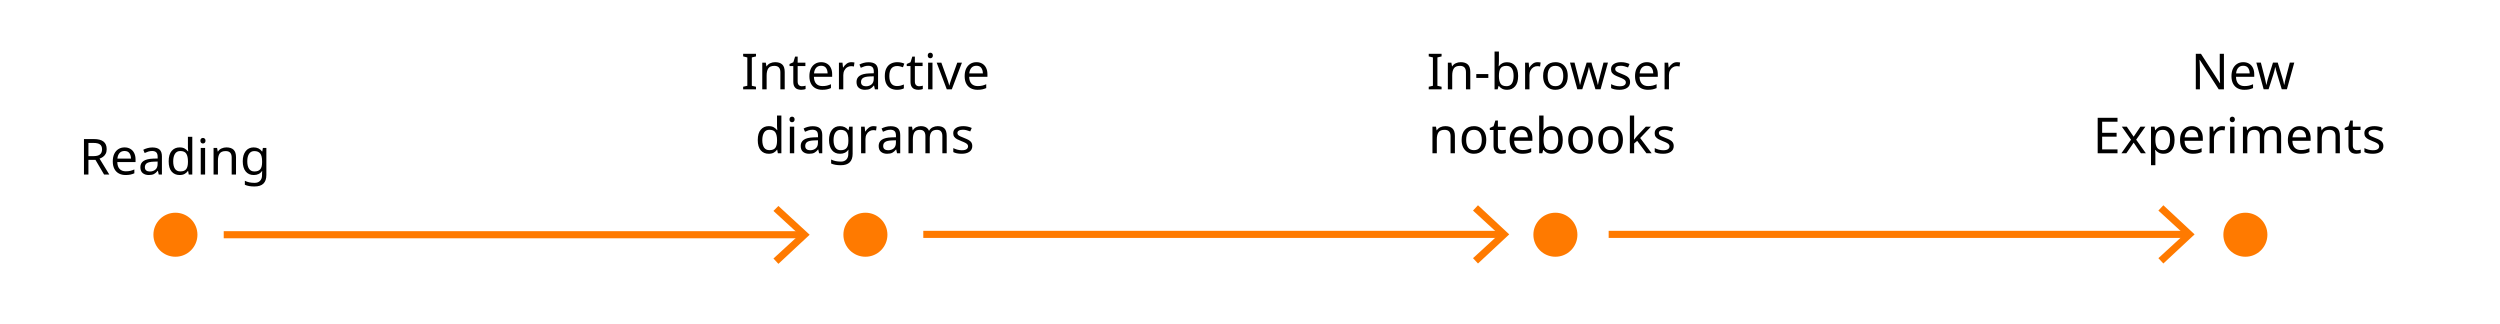
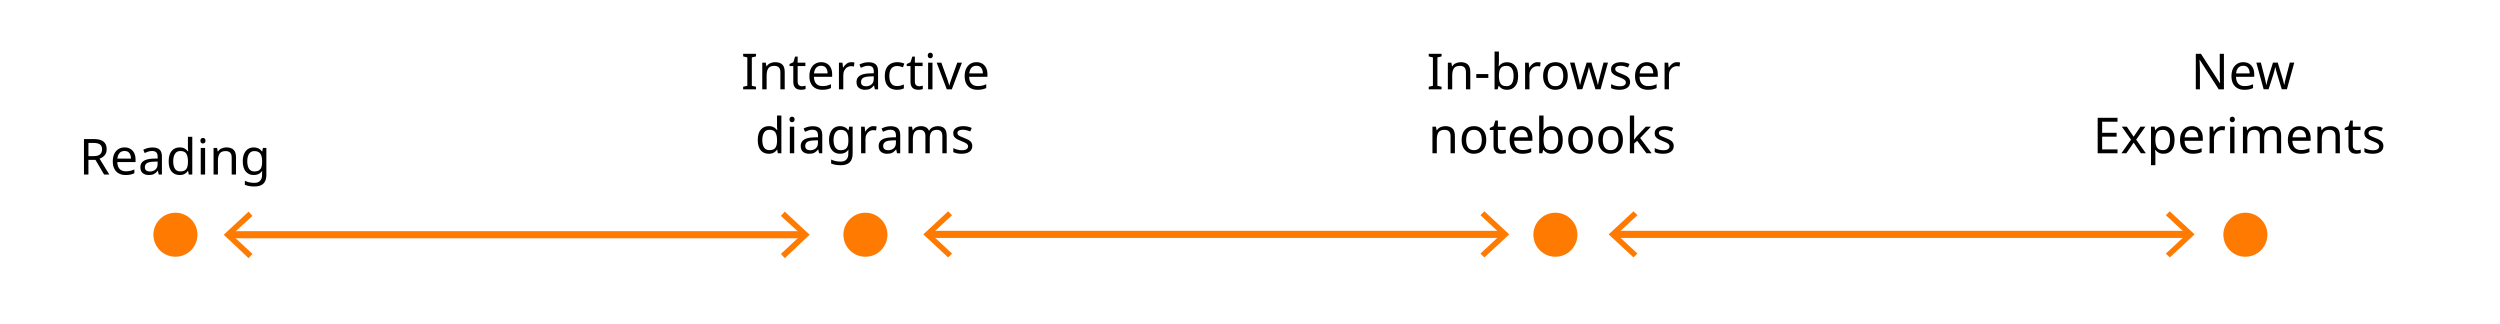
<svg xmlns="http://www.w3.org/2000/svg" version="1.1" id="Layer_1" x="0px" y="0px" viewBox="0 0 704 91" style="enable-background:new 0 0 704 91;" xml:space="preserve">
  <style type="text/css">
	.st0{fill:none;stroke:#FF7A00;stroke-width:2;stroke-miterlimit:10;}
	.st1{fill:#FF7A00;}
	.st2{font-family:'Helvetica-Bold';}
	.st3{font-size:24px;}
</style>
  <g>
    <g>
-       <line class="st0" x1="63" y1="66.1" x2="225.8" y2="66.1" />
+       <line class="st0" x1="64.7" y1="66.1" x2="226.3" y2="66.1" />
      <g>
-         <polygon class="st1" points="219.2,74.3 217.8,72.8 225.1,66.1 217.8,59.4 219.2,58 228,66.1    " />
+         <polygon class="st1" points="70,72.7 71.1,71.5 65.3,66.1 71.1,60.8 70,59.6 63,66.1    " />
+       </g>
+       <g>
+         <polygon class="st1" points="221,72.7 219.9,71.5 225.7,66.1 219.9,60.8 221,59.6 228,66.1    " />
      </g>
    </g>
  </g>
  <g>
    <g>
-       <line class="st0" x1="260" y1="66" x2="422.8" y2="66" />
+       <line class="st0" x1="261.7" y1="66" x2="423.3" y2="66" />
      <g>
-         <polygon class="st1" points="416.2,74.2 414.8,72.7 422.1,66 414.8,59.3 416.2,57.8 425,66    " />
+         <polygon class="st1" points="267,72.5 268.1,71.4 262.3,66 268.1,60.6 267,59.5 260,66    " />
+       </g>
+       <g>
+         <polygon class="st1" points="418,72.5 416.9,71.4 422.7,66 416.9,60.6 418,59.5 425,66    " />
      </g>
    </g>
  </g>
  <g>
    <g>
-       <line class="st0" x1="453" y1="66" x2="615.8" y2="66" />
+       <line class="st0" x1="454.7" y1="66" x2="616.3" y2="66" />
      <g>
-         <polygon class="st1" points="609.2,74.2 607.8,72.7 615.1,66 607.8,59.3 609.2,57.8 618,66    " />
+         <polygon class="st1" points="460,72.5 461.1,71.4 455.3,66 461.1,60.6 460,59.5 453,66    " />
+       </g>
+       <g>
+         <polygon class="st1" points="611,72.5 609.9,71.4 615.7,66 609.9,60.6 611,59.5 618,66    " />
      </g>
    </g>
  </g>
  <g>
    <text transform="matrix(0.583 0 0 0.583 22.2876 49.1514)" class="st2 st3">Reading</text>
  </g>
  <g>
    <text transform="matrix(0.583 0 0 0.583 208.7158 25.1514)">
      <tspan x="0" y="0" class="st2 st3">Interactive</tspan>
      <tspan x="6.7" y="30.9" class="st2 st3">diagrams</tspan>
    </text>
  </g>
  <g>
    <text transform="matrix(0.583 0 0 0.583 401.7764 25.1514)">
      <tspan x="0" y="0" class="st2 st3">In-browser</tspan>
      <tspan x="0.7" y="30.9" class="st2 st3">notebooks</tspan>
    </text>
  </g>
  <g>
    <text transform="matrix(0.583 0 0 0.583 616.9824 25.1514)">
      <tspan x="0" y="0" class="st2 st3">New</tspan>
      <tspan x="-47.4" y="30.9" class="st2 st3">Experiments</tspan>
    </text>
  </g>
  <circle class="st1" cx="49.4" cy="66.1" r="6.2" />
  <circle class="st1" cx="243.7" cy="66.1" r="6.2" />
  <circle class="st1" cx="438" cy="66.1" r="6.2" />
  <circle class="st1" cx="632.3" cy="66.1" r="6.2" />
</svg>
